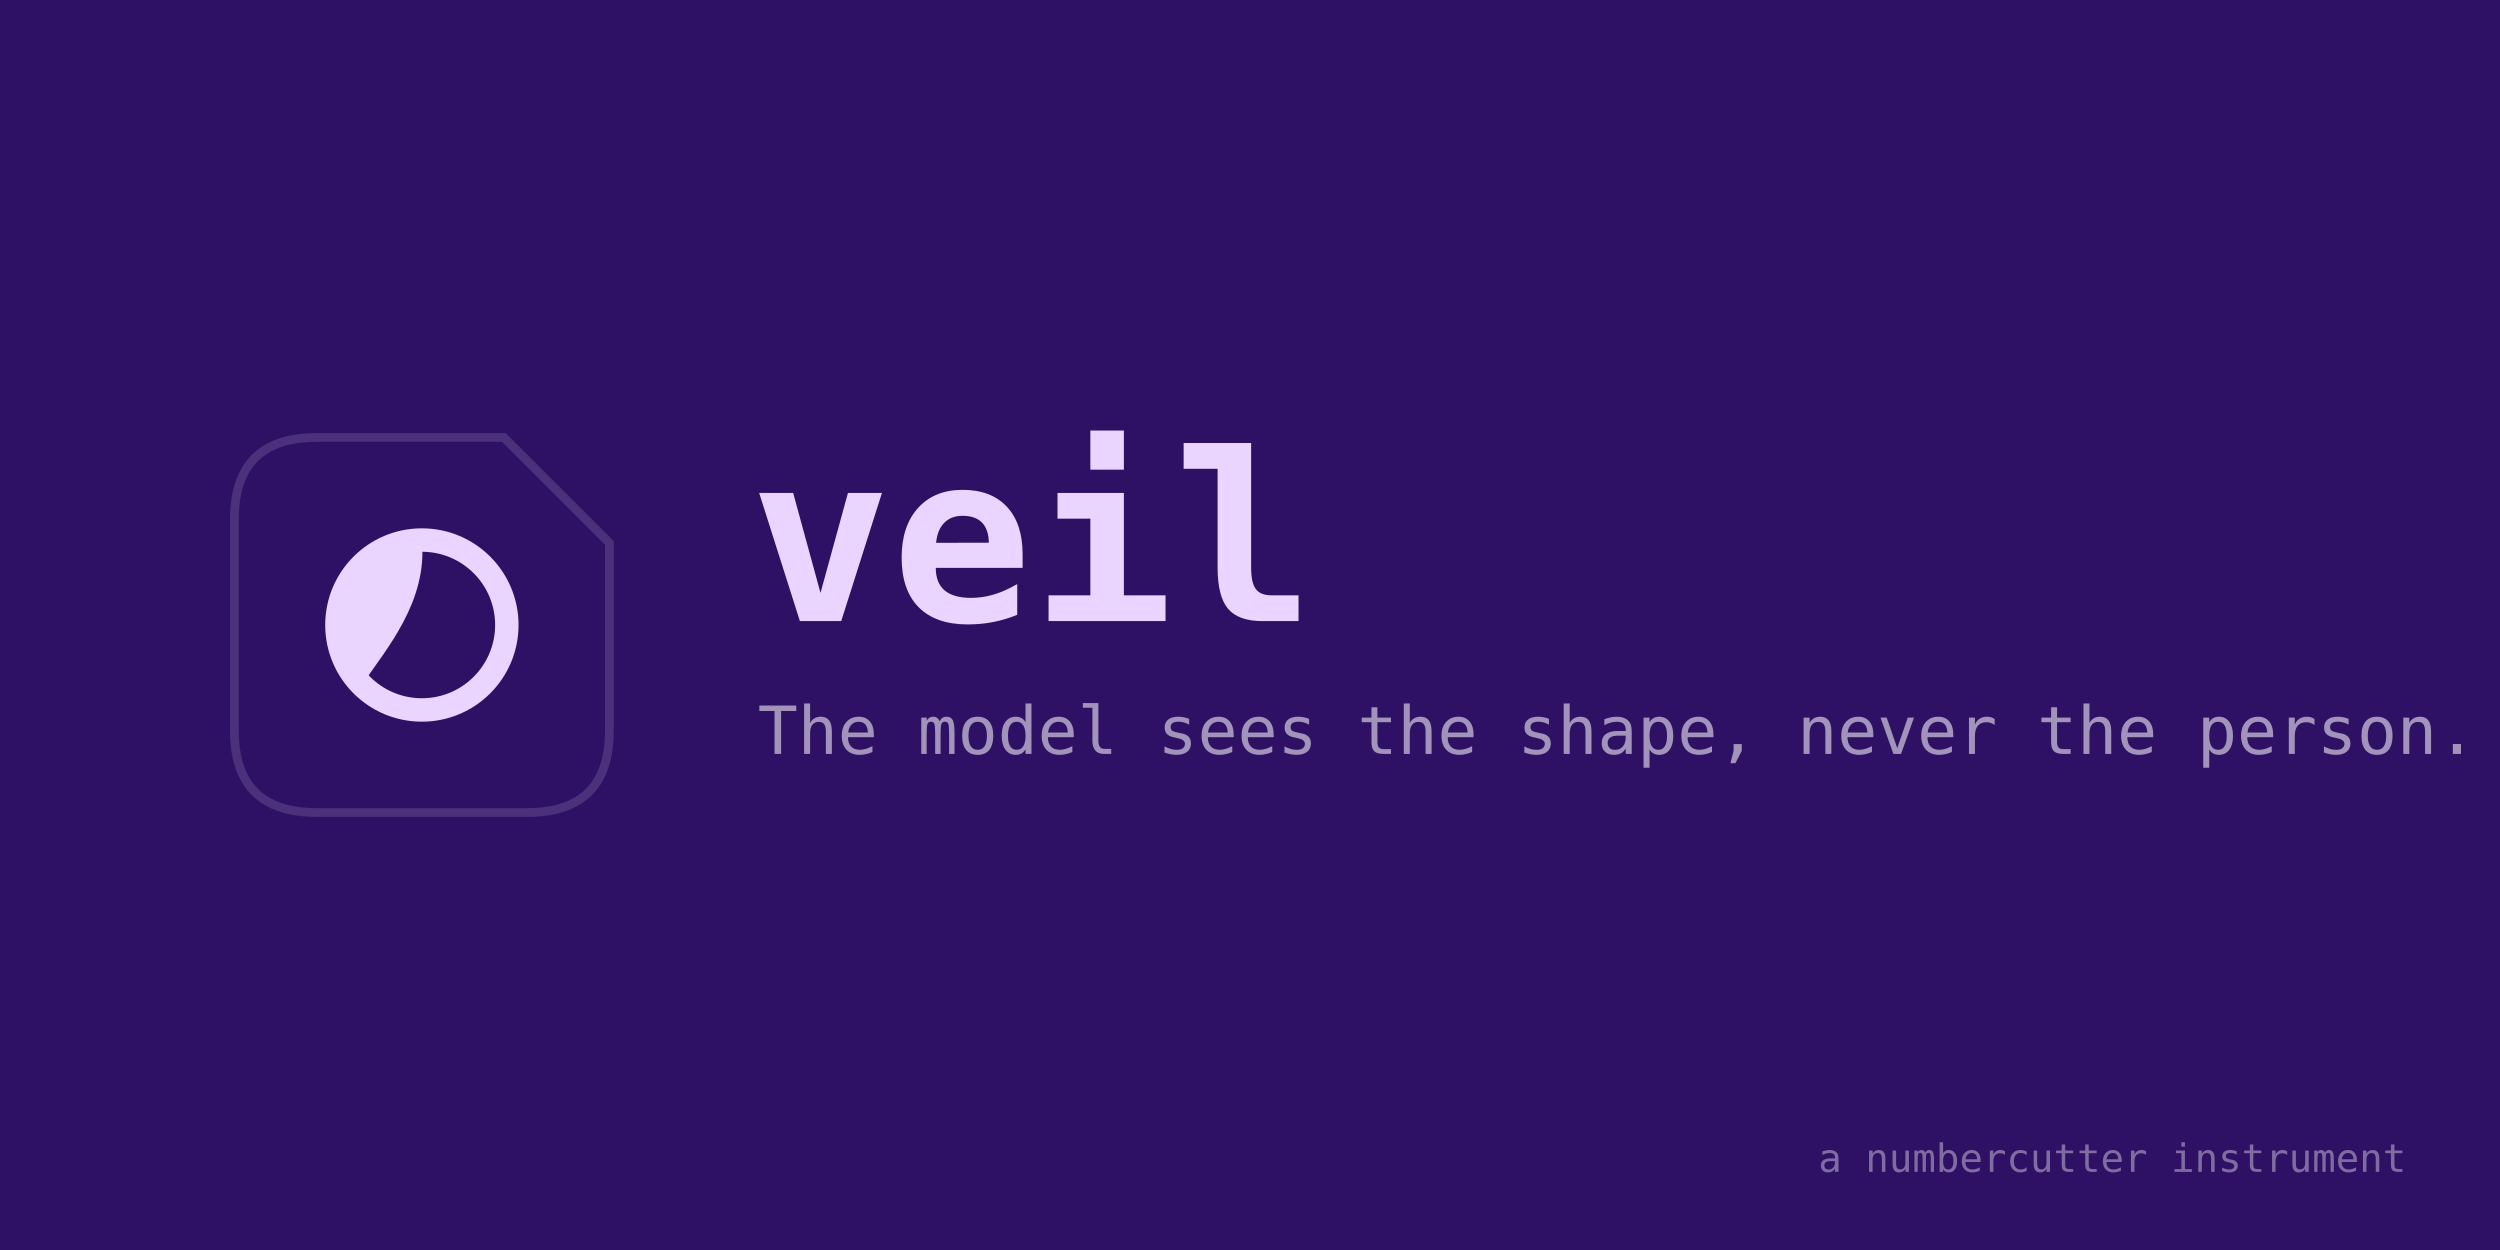
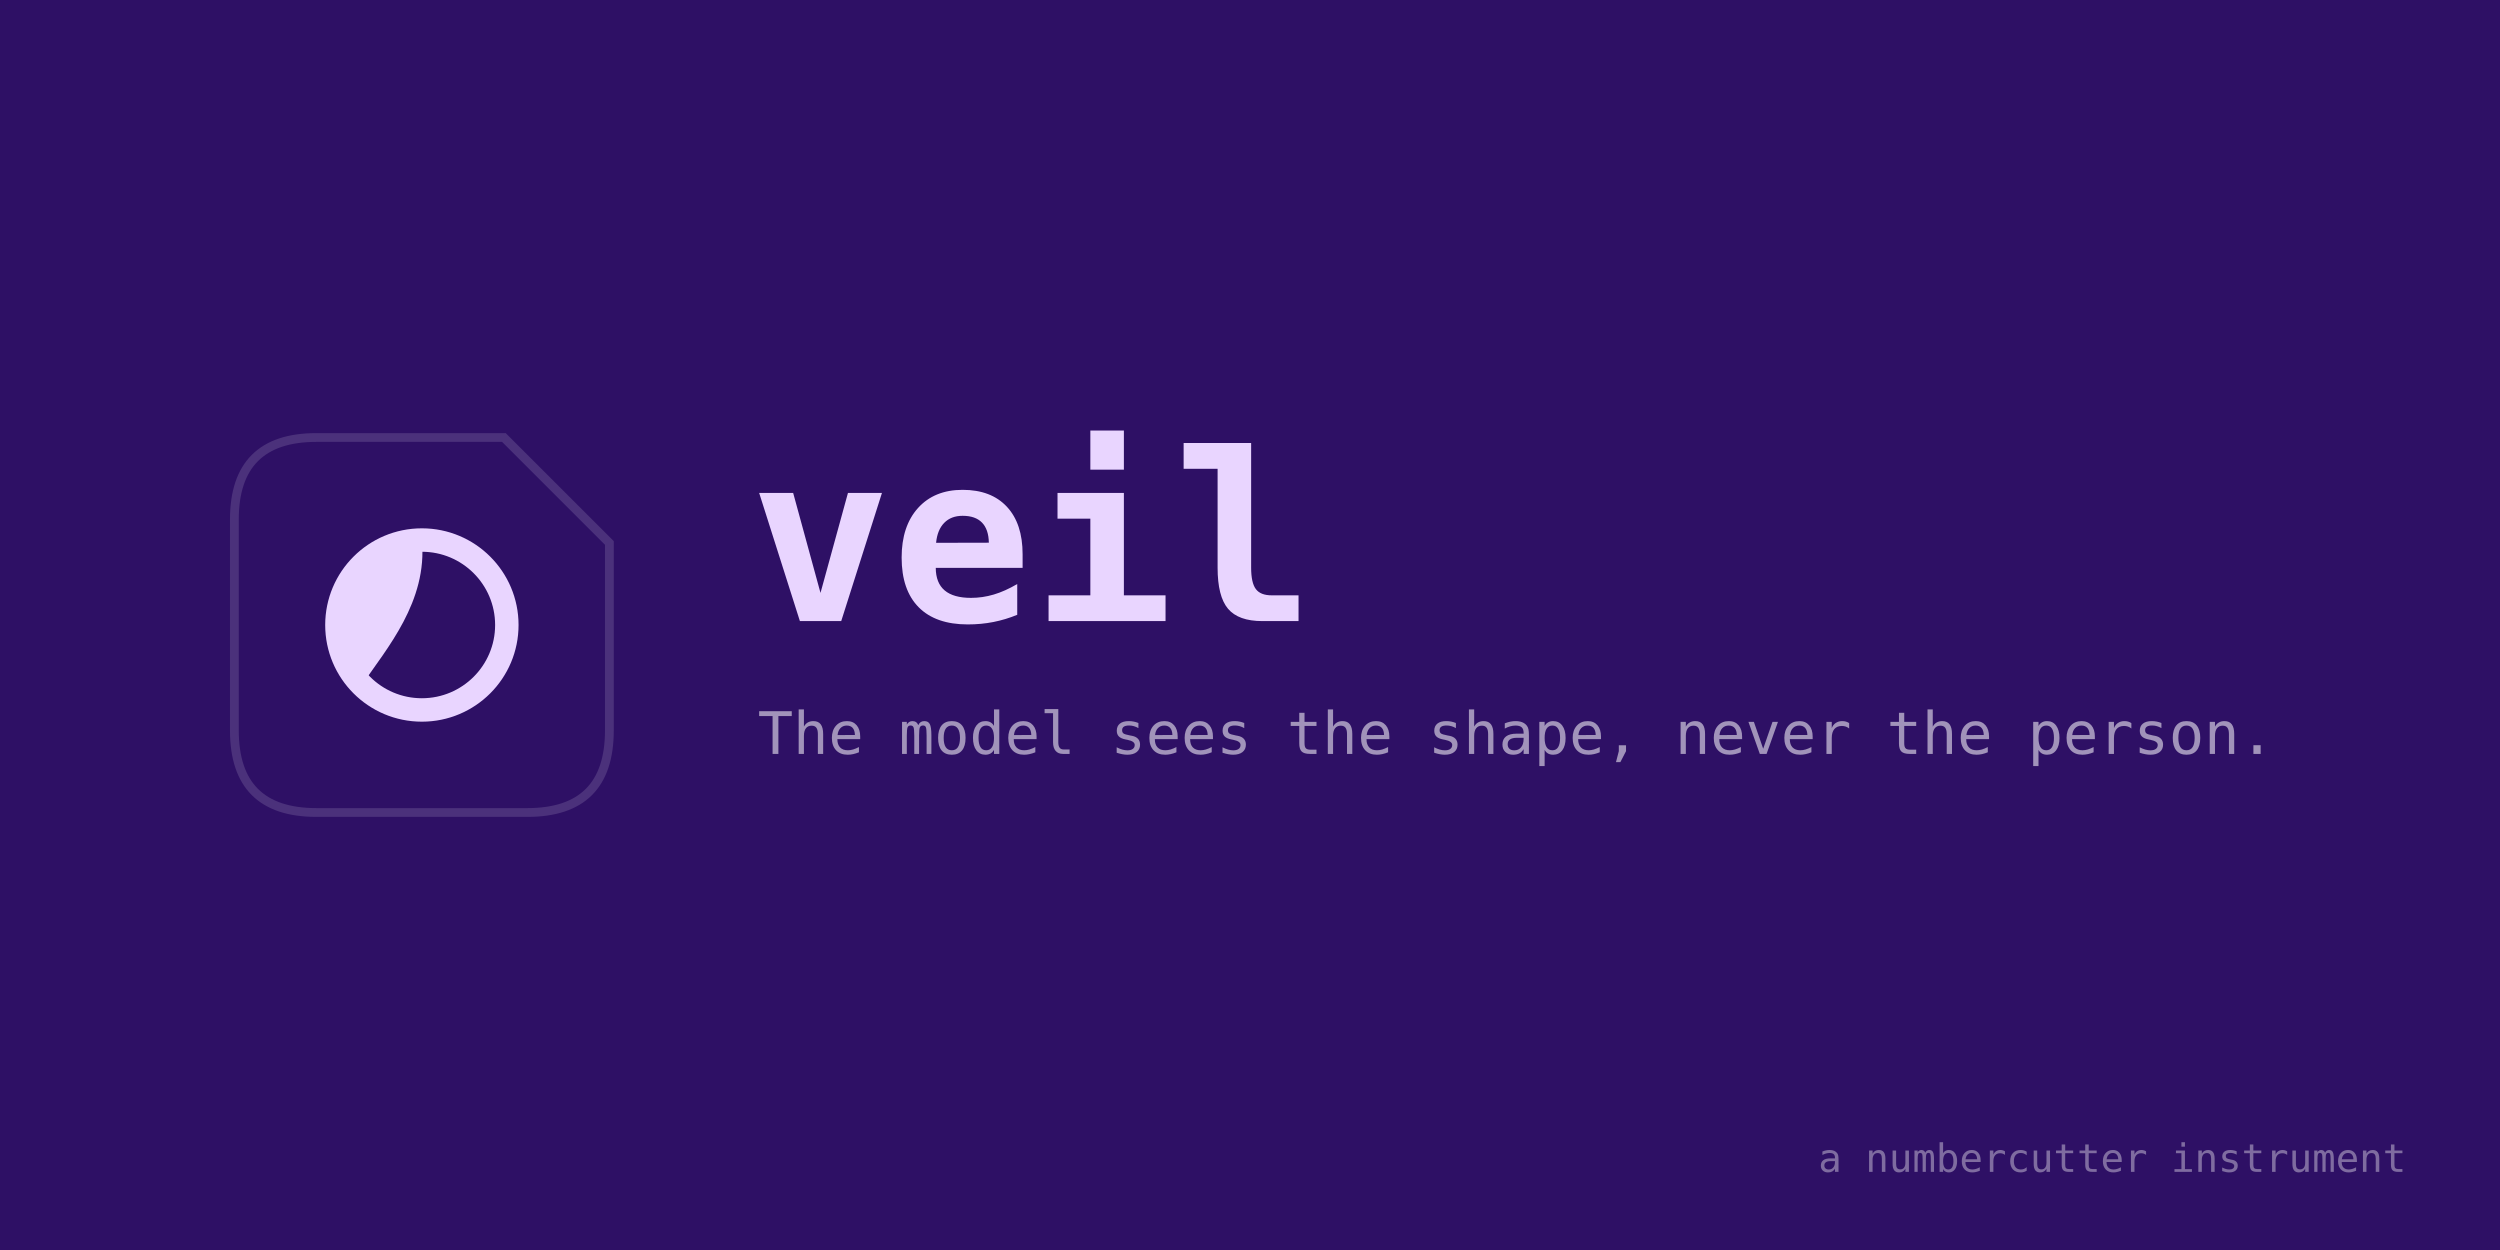
<svg xmlns="http://www.w3.org/2000/svg" width="1280" height="640" viewBox="0 0 1280 640" role="img" aria-label="veil: The model sees the shape, never the person.">
  <rect width="1280" height="640" fill="#2E1065" />
  <g transform="translate(120 224) scale(3)">
    <path d="M14 0 H46 L64 18 V50 Q64 64 50 64 H14 Q0 64 0 50 V14 Q0 0 14 0 Z" fill="#2E1065" stroke="#4B317B" stroke-width="1.5" />
    <circle cx="32" cy="32" r="14.5" fill="none" stroke="#E9D5FF" stroke-width="4" />
    <path d="M32 17.5 A14.5 14.5 0 0 0 21.75 42.25 C26 36 33 28 32 17.5 Z" fill="#E9D5FF" />
  </g>
  <text x="384" y="318" font-family="ui-monospace, SFMono-Regular, Menlo, monospace" font-weight="700" font-size="120" fill="#E9D5FF">veil</text>
-   <text x="388" y="386" font-family="ui-monospace, SFMono-Regular, Menlo, monospace" font-size="34" fill="#A193BA">The model sees the shape, never the person.</text>
+   <text x="388" y="386" font-family="ui-monospace, SFMono-Regular, Menlo, monospace" font-size="30" fill="#A193BA">The model sees the shape, never the person.</text>
  <text x="1232" y="600" text-anchor="end" font-family="ui-monospace, SFMono-Regular, Menlo, monospace" font-size="20" fill="#A193BA" fill-opacity="0.7">a numbercutter instrument</text>
</svg>
